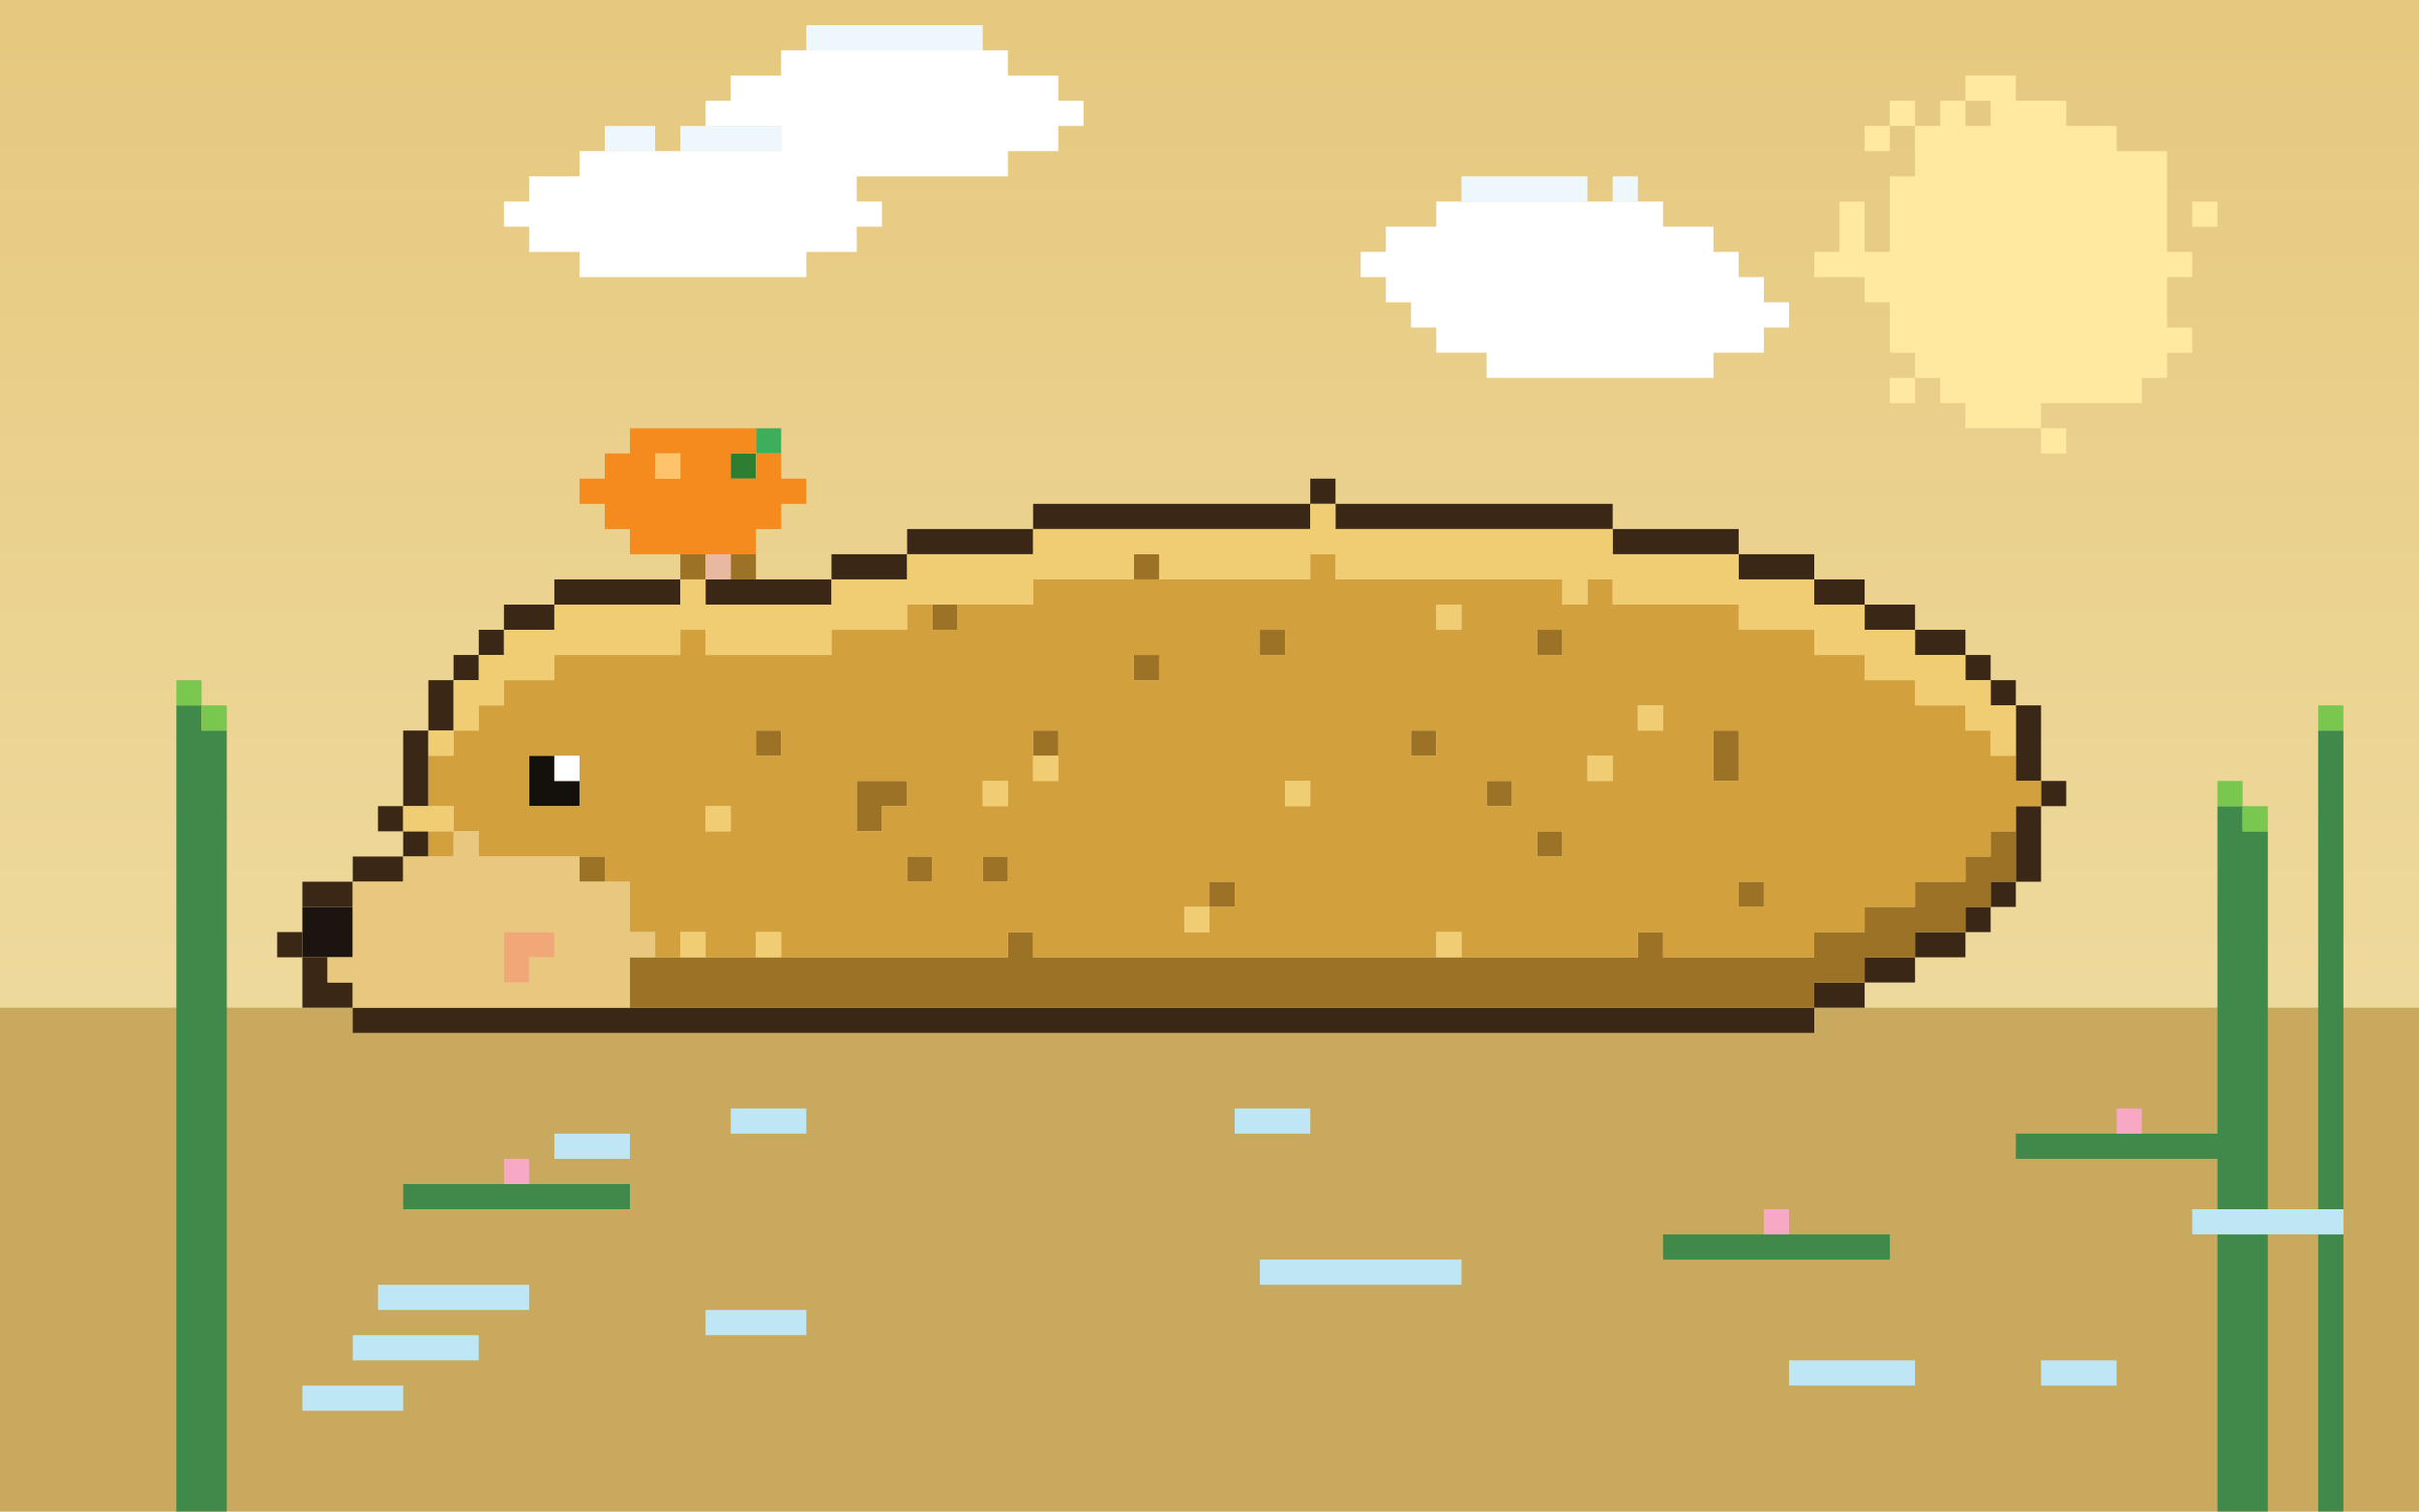
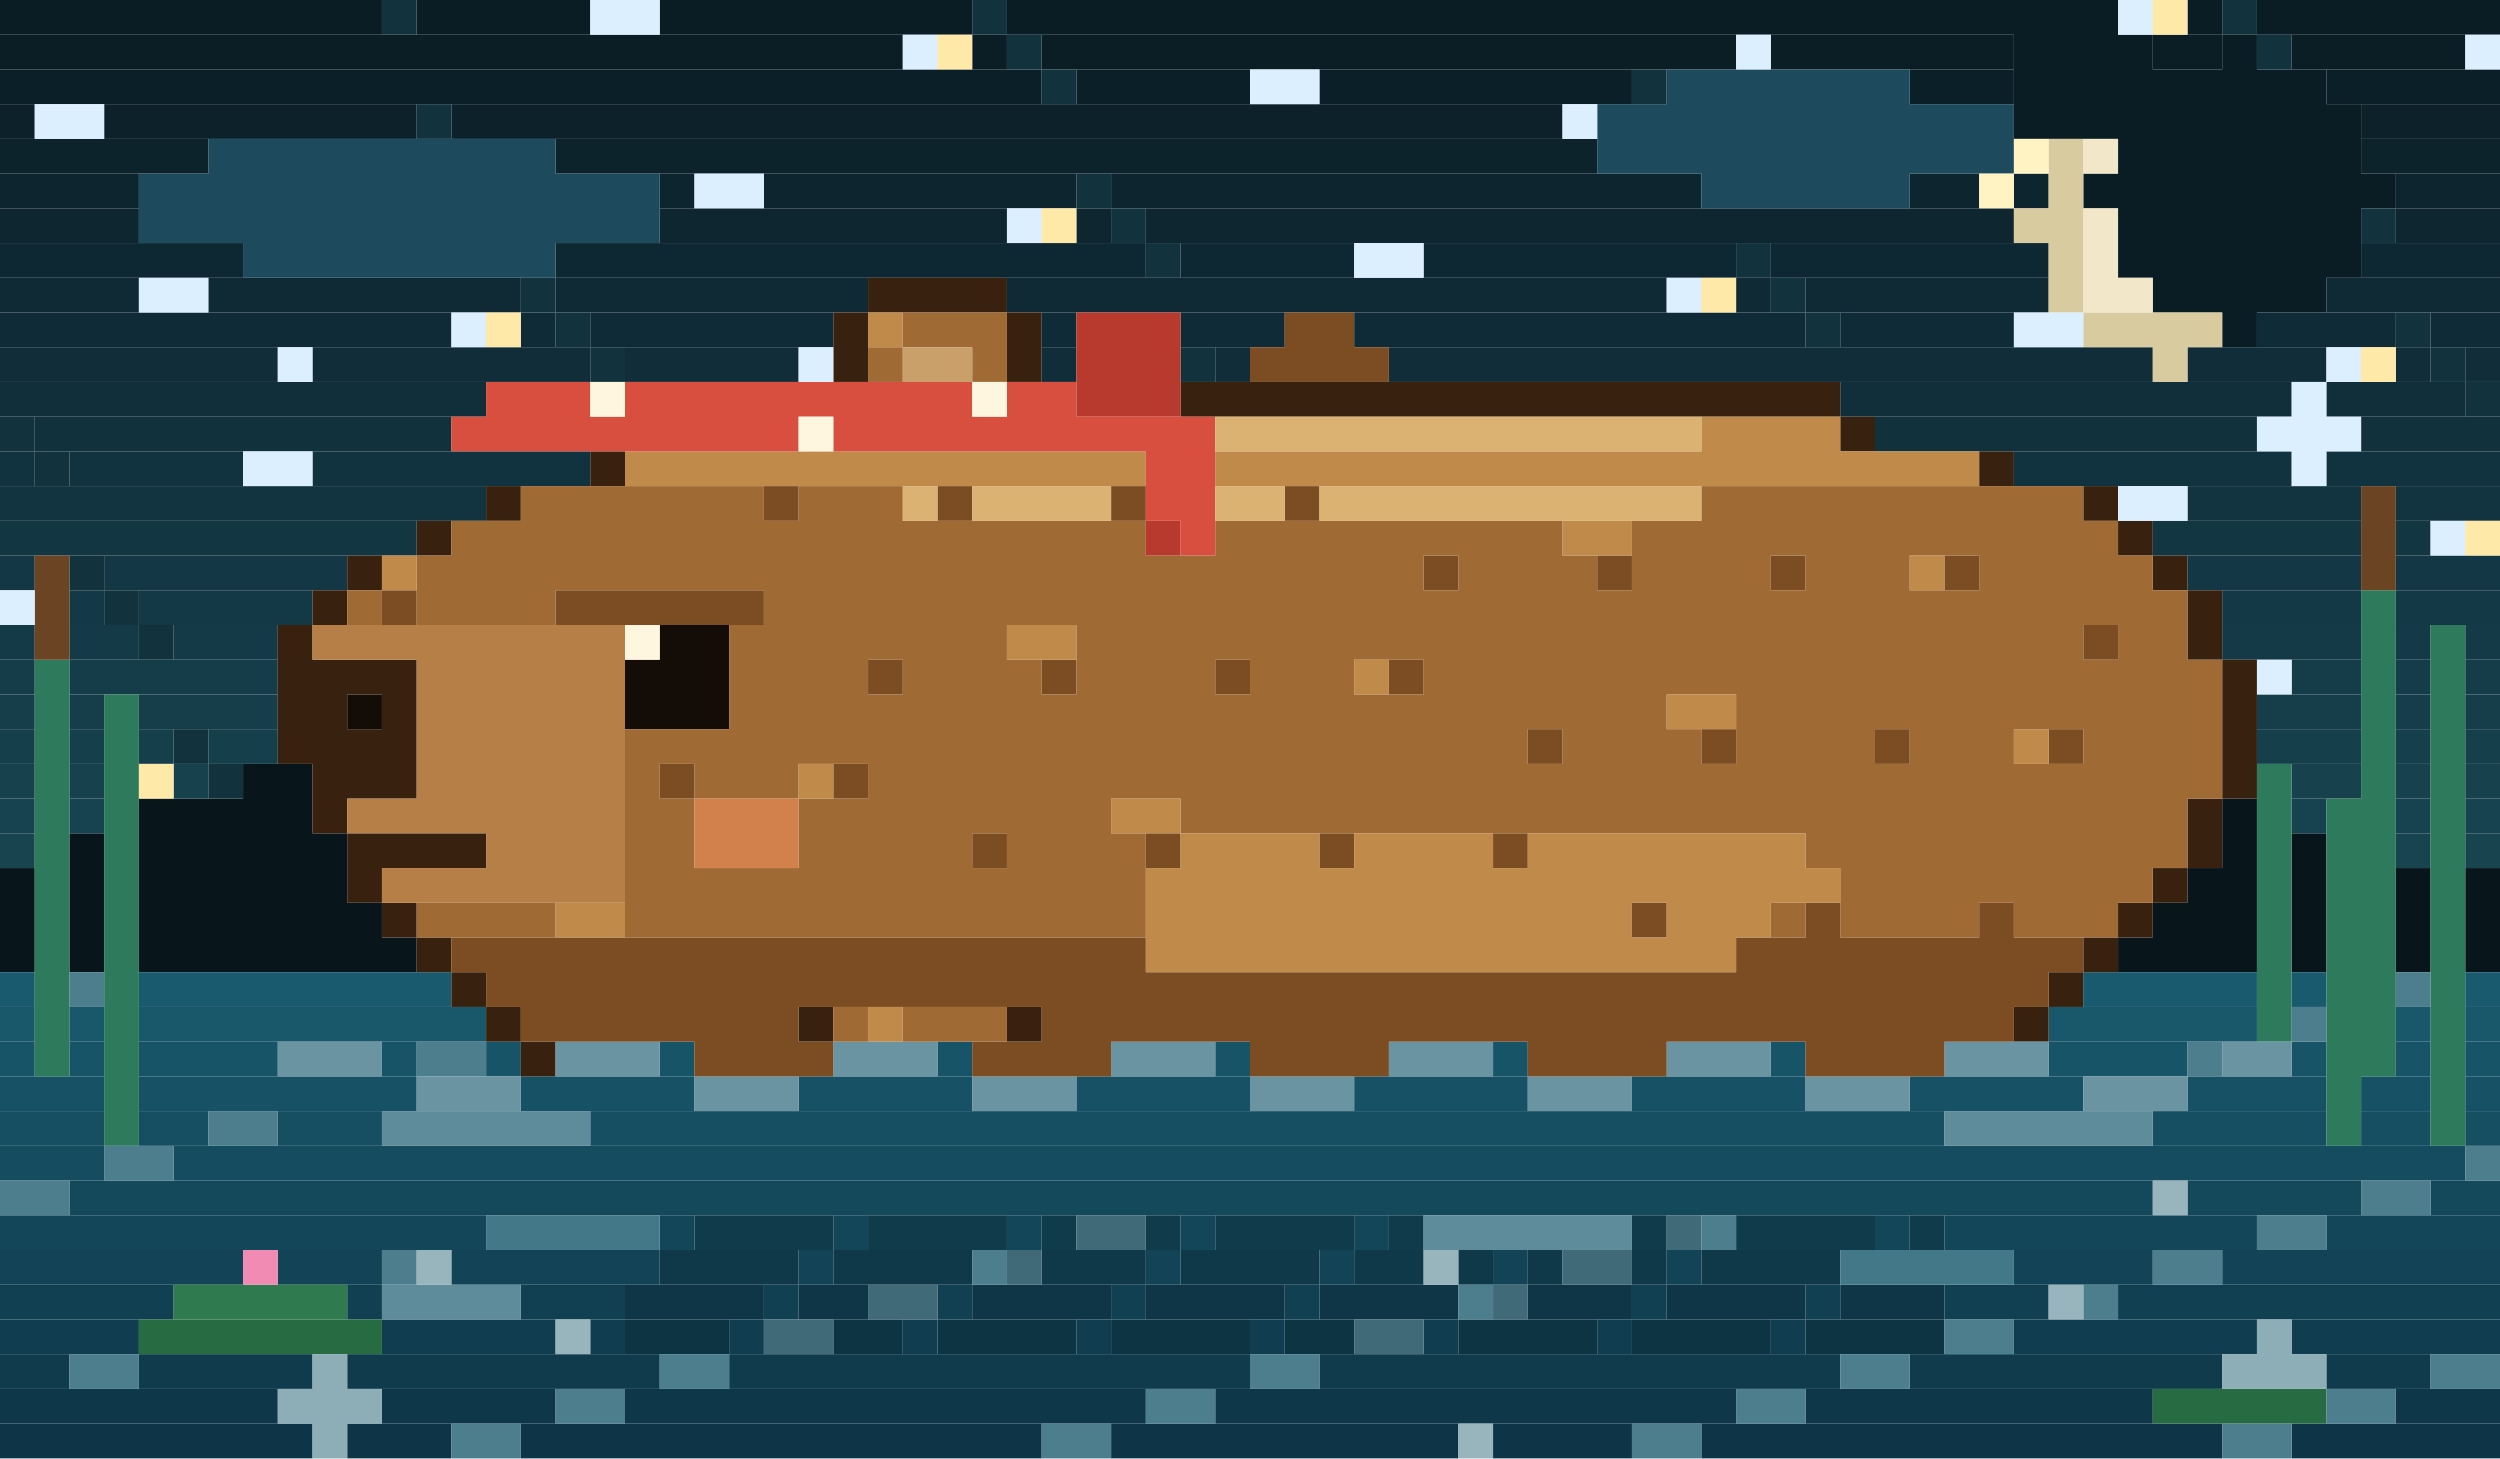
- <svg xmlns="http://www.w3.org/2000/svg" viewBox="0 0 480 300">
-   <defs>
-     <linearGradient id="g" x1="0" y1="0" x2="0" y2="1">
-       <stop offset="0" stop-color="#e6c87e" />
-       <stop offset="1" stop-color="#f2e2ac" />
-     </linearGradient>
-   </defs>
-   <rect width="480" height="300" fill="url(#g)" />
-   <rect y="200" width="480" height="100" fill="#c9a95e" />
-   <path fill="#14100c" d="M105 150h5v5H105zM105 155h10v5H105z" />
-   <path fill="#1c1410" d="M60 180h10v5H60zM60 185h10v5H60z" />
-   <path fill="#2e7d32" d="M145 90h5v5H145z" />
-   <path fill="#3a2716" d="M260 95h5v5H260zM205 100h55v5H205zM265 100h55v5H265zM180 105h25v5H180zM320 105h25v5H320zM165 110h15v5H165zM345 110h15v5H345zM110 115h25v5H110zM140 115h25v5H140zM360 115h10v5H360zM100 120h10v5H100zM370 120h10v5H370zM95 125h5v5H95zM380 125h10v5H380zM90 130h5v5H90zM390 130h5v5H390zM85 135h5v5H85zM395 135h5v5H395zM85 140h5v5H85zM400 140h5v5H400zM80 145h5v5H80zM400 145h5v5H400zM80 150h5v5H80zM400 150h5v5H400zM80 155h5v5H80zM405 155h5v5H405zM75 160h5v5H75zM400 160h5v5H400zM80 165h5v5H80zM400 165h5v5H400zM70 170h10v5H70zM400 170h5v5H400zM60 175h10v5H60zM395 175h5v5H395zM390 180h5v5H390zM55 185h5v5H55zM380 185h10v5H380zM60 190h5v5H60zM370 190h10v5H370zM60 195h10v5H60zM360 195h10v5H360zM70 200h290v5H70z" />
-   <path fill="#3f8a4a" d="M35 140h5v5H35zM35 145h10v5H35zM460 145h5v5H460zM35 150h10v5H35zM460 150h5v5H460zM35 155h10v5H35zM460 155h5v5H460zM35 160h10v5H35zM440 160h5v5H440zM460 160h5v5H460zM35 165h10v5H35zM440 165h10v5H440zM460 165h5v5H460zM35 170h10v5H35zM440 170h10v5H440zM460 170h5v5H460zM35 175h10v5H35zM440 175h10v5H440zM460 175h5v5H460zM35 180h10v5H35zM440 180h10v5H440zM460 180h5v5H460zM35 185h10v5H35zM440 185h10v5H440zM460 185h5v5H460zM35 190h10v5H35zM440 190h10v5H440zM460 190h5v5H460zM35 195h10v5H35zM440 195h10v5H440zM460 195h5v5H460zM35 200h10v5H35zM440 200h10v5H440zM460 200h5v5H460zM35 205h10v5H35zM440 205h10v5H440zM460 205h5v5H460zM35 210h10v5H35zM440 210h10v5H440zM460 210h5v5H460zM35 215h10v5H35zM440 215h10v5H440zM460 215h5v5H460zM35 220h10v5H35zM440 220h10v5H440zM460 220h5v5H460zM35 225h10v5H35zM400 225h50v5H400zM460 225h5v5H460zM35 230h10v5H35zM440 230h10v5H440zM460 230h5v5H460zM35 235h10v5H35zM80 235h45v5H80zM440 235h10v5H440zM460 235h5v5H460zM35 240h10v5H35zM35 245h10v5H35zM330 245h45v5H330zM440 245h10v5H440zM460 245h5v5H460zM35 250h10v5H35zM440 250h10v5H440zM460 250h5v5H460zM35 255h10v5H35zM440 255h10v5H440zM460 255h5v5H460zM35 260h10v5H35zM440 260h10v5H440zM460 260h5v5H460zM35 265h10v5H35zM440 265h10v5H440zM460 265h5v5H460zM35 270h10v5H35zM440 270h10v5H440zM460 270h5v5H460zM35 275h10v5H35zM440 275h10v5H440zM460 275h5v5H460zM35 280h10v5H35zM440 280h10v5H440zM460 280h5v5H460zM35 285h10v5H35zM440 285h10v5H440zM460 285h5v5H460zM35 290h10v5H35zM440 290h10v5H440zM460 290h5v5H460zM35 295h10v5H35zM440 295h10v5H440zM460 295h5v5H460z" />
-   <path fill="#3fae5a" d="M150 85h5v5H150z" />
-   <path fill="#7ac74f" d="M35 135h5v5H35zM40 140h5v5H40zM460 140h5v5H460zM440 155h5v5H440zM445 160h5v5H445z" />
-   <path fill="#9c7226" d="M135 110h5v5H135zM145 110h5v5H145zM225 110h5v5H225zM185 120h5v5H185zM250 125h5v5H250zM305 125h5v5H305zM225 130h5v5H225zM150 145h5v5H150zM205 145h5v5H205zM280 145h5v5H280zM340 145h5v5H340zM340 150h5v5H340zM170 155h10v5H170zM295 155h5v5H295zM170 160h5v5H170zM305 165h5v5H305zM395 165h5v5H395zM115 170h5v5H115zM180 170h5v5H180zM195 170h5v5H195zM390 170h10v5H390zM240 175h5v5H240zM345 175h5v5H345zM380 175h15v5H380zM370 180h20v5H370zM200 185h5v5H200zM325 185h5v5H325zM360 185h20v5H360zM125 190h245v5H125zM125 195h235v5H125z" />
-   <path fill="#bfe6f5" d="M145 220h15v5H145zM245 220h15v5H245zM110 225h15v5H110zM435 240h30v5H435zM250 250h40v5H250zM75 255h30v5H75zM140 260h20v5H140zM70 265h25v5H70zM355 270h25v5H355zM405 270h15v5H405zM60 275h20v5H60z" />
-   <path fill="#d2a13e" d="M260 110h5v5H260zM205 115h105v5H205zM315 115h5v5H315zM180 120h5v5H180zM190 120h95v5H190zM290 120h55v5H290zM135 125h5v5H135zM165 125h85v5H165zM255 125h50v5H255zM310 125h50v5H310zM110 130h115v5H110zM230 130h140v5H230zM100 135h280v5H100zM95 140h230v5H95zM330 140h60v5H330zM90 145h60v5H90zM155 145h50v5H155zM210 145h70v5H210zM285 145h55v5H285zM345 145h50v5H345zM85 150h20v5H85zM115 150h90v5H115zM210 150h105v5H210zM320 150h20v5H320zM345 150h55v5H345zM85 155h20v5H85zM115 155h55v5H115zM180 155h15v5H180zM200 155h55v5H200zM260 155h35v5H260zM300 155h105v5H300zM90 160h50v5H90zM145 160h25v5H145zM175 160h225v5H175zM85 165h5v5H85zM95 165h210v5H95zM310 165h85v5H310zM120 170h60v5H120zM185 170h10v5H185zM200 170h190v5H200zM125 175h115v5H125zM245 175h100v5H245zM350 175h30v5H350zM125 180h110v5H125zM240 180h130v5H240zM130 185h5v5H130zM140 185h10v5H140zM155 185h45v5H155zM205 185h80v5H205zM290 185h35v5H290zM330 185h30v5H330z" />
-   <path fill="#e8b8a0" d="M140 110h5v5H140z" />
-   <path fill="#e8c87e" d="M90 165h5v5H90zM80 170h35v5H80zM70 175h55v5H70zM70 180h55v5H70zM70 185h30v5H70zM110 185h20v5H110zM65 190h35v5H65zM105 190h20v5H105zM70 195h55v5H70z" />
-   <path fill="#eef8fc" d="M160 5h35v5H160zM120 25h10v5H120zM135 25h20v5H135zM290 35h25v5H290zM320 35h5v5H320z" />
-   <path fill="#f0a878" d="M100 185h10v5H100zM100 190h5v5H100z" />
-   <path fill="#f0cd72" d="M260 100h5v5H260zM205 105h115v5H205zM180 110h45v5H180zM230 110h30v5H230zM265 110h80v5H265zM135 115h5v5H135zM165 115h40v5H165zM310 115h5v5H310zM320 115h40v5H320zM110 120h70v5H110zM285 120h5v5H285zM345 120h25v5H345zM100 125h35v5H100zM140 125h25v5H140zM360 125h20v5H360zM95 130h15v5H95zM370 130h20v5H370zM90 135h10v5H90zM380 135h15v5H380zM90 140h5v5H90zM325 140h5v5H325zM390 140h10v5H390zM85 145h5v5H85zM395 145h5v5H395zM205 150h5v5H205zM315 150h5v5H315zM195 155h5v5H195zM255 155h5v5H255zM80 160h10v5H80zM140 160h5v5H140zM235 180h5v5H235zM135 185h5v5H135zM150 185h5v5H150zM285 185h5v5H285z" />
-   <path fill="#f58a1e" d="M125 85h25v5H125zM120 90h10v5H120zM135 90h10v5H135zM150 90h5v5H150zM115 95h45v5H115zM120 100h35v5H120zM125 105h25v5H125z" />
-   <path fill="#f7a8c4" d="M420 220h5v5H420zM100 230h5v5H100zM350 240h5v5H350z" />
-   <path fill="#ffc46b" d="M130 90h5v5H130z" />
-   <path fill="#ffe9a0" d="M390 15h10v5H390zM375 20h5v5H375zM385 20h5v5H385zM395 20h15v5H395zM370 25h5v5H370zM380 25h40v5H380zM380 30h50v5H380zM375 35h55v5H375zM365 40h5v5H365zM375 40h55v5H375zM435 40h5v5H435zM365 45h5v5H365zM375 45h55v5H375zM360 50h75v5H360zM370 55h60v5H370zM375 60h55v5H375zM375 65h60v5H375zM380 70h50v5H380zM375 75h5v5H375zM385 75h40v5H385zM390 80h15v5H390zM405 85h5v5H405z" />
-   <path fill="#ffffff" d="M155 10h45v5H155zM145 15h65v5H145zM140 20h75v5H140zM155 25h55v5H155zM115 30h85v5H115zM105 35h65v5H105zM100 40h75v5H100zM285 40h45v5H285zM105 45h65v5H105zM275 45h65v5H275zM115 50h45v5H115zM270 50h75v5H270zM275 55h75v5H275zM280 60h75v5H280zM285 65h65v5H285zM295 70h45v5H295zM110 150h5v5H110z" />
+ <svg xmlns="http://www.w3.org/2000/svg" viewBox="0 0 432 252">
+   <path fill="#08161b" d="M42 132h12v6H42zM24 138h30v6H24zM384 138h6v6H384zM12 144h6v6H12zM24 144h36v6H24zM384 144h6v6H384zM396 144h6v6H396zM0 150h6v6H0zM12 150h6v6H12zM24 150h36v6H24zM378 150h12v6H378zM396 150h6v6H396zM414 150h6v6H414zM426 150h6v6H426zM0 156h6v6H0zM12 156h6v6H12zM24 156h42v6H24zM372 156h18v6H372zM396 156h6v6H396zM414 156h6v6H414zM426 156h6v6H426zM0 162h6v6H0zM12 162h6v6H12zM24 162h48v6H24zM366 162h24v6H366zM396 162h6v6H396zM414 162h6v6H414zM426 162h6v6H426z" />
+   <path fill="#0a1c24" d="M0 0h66v6H0zM72 0h30v6H72zM114 0h54v6H114zM174 0h192v6H174zM378 0h6v6H378zM390 0h42v6H390zM348 6h24v6H348zM384 6h6v6H384zM348 12h54v6H348zM348 18h60v6H348zM366 24h42v6H366zM360 30h54v6H360zM366 36h42v6H366zM366 42h42v6H366zM372 48h30v6H372zM384 54h6v6H384z" />
+   <path fill="#0b1e26" d="M0 6h156v6H0zM168 6h6v6H168zM180 6h120v6H180zM306 6h42v6H306zM372 6h12v6H372zM396 6h30v6H396z" />
+   <path fill="#0b1f28" d="M0 12h180v6H0zM186 12h30v6H186zM228 12h54v6H228zM330 12h18v6H330zM402 12h30v6H402z" />
+   <path fill="#0c212a" d="M0 18h6v6H0zM18 18h54v6H18zM78 18h192v6H78zM408 18h24v6H408z" />
+   <path fill="#0c232c" d="M0 24h36v6H0zM96 24h180v6H96zM408 24h24v6H408z" />
+   <path fill="#0d252e" d="M0 30h24v6H0zM114 30h6v6H114zM132 30h54v6H132zM192 30h102v6H192zM330 30h12v6H330zM348 30h6v6H348zM414 30h18v6H414z" />
+   <path fill="#0d2630" d="M0 36h24v6H0zM114 36h60v6H114zM186 36h6v6H186zM198 36h150v6H198zM414 36h18v6H414z" />
+   <path fill="#0d3443" d="M108 228h18v6H108zM144 228h12v6H144zM162 228h24v6H162zM192 228h24v6H192zM222 228h12v6H222zM252 228h24v6H252zM282 228h24v6H282zM312 228h24v6H312z" />
+   <path fill="#0d3547" d="M0 246h54v6H0zM60 246h18v6H60zM90 246h90v6H90zM192 246h60v6H192zM258 246h24v6H258zM294 246h90v6H294zM396 246h36v6H396z" />
+   <path fill="#0e2833" d="M0 42h42v6H0zM96 42h102v6H96zM204 42h30v6H204zM246 42h54v6H246zM306 42h48v6H306zM408 42h24v6H408z" />
+   <path fill="#0e3646" d="M108 222h24v6H108zM138 222h12v6H138zM168 222h24v6H168zM198 222h24v6H198zM228 222h24v6H228zM264 222h18v6H264zM288 222h24v6H288zM318 222h18v6H318z" />
+   <path fill="#0e384a" d="M0 240h48v6H0zM66 240h30v6H66zM108 240h90v6H108zM210 240h90v6H210zM312 240h60v6H312zM414 240h18v6H414z" />
+   <path fill="#0f2a35" d="M0 48h24v6H0zM36 48h54v6H36zM96 48h54v6H96zM174 48h114v6H174zM300 48h6v6H300zM312 48h42v6H312zM402 48h30v6H402z" />
+   <path fill="#0f2b37" d="M0 54h78v6H0zM90 54h6v6H90zM102 54h42v6H102zM180 54h6v6H180zM204 54h18v6H204zM234 54h78v6H234zM318 54h30v6H318zM390 54h24v6H390zM420 54h12v6H420z" />
+   <path fill="#0f3848" d="M114 216h24v6H114zM144 216h24v6H144zM180 216h18v6H180zM204 216h24v6H204zM234 216h12v6H234zM252 216h6v6H252zM264 216h6v6H264zM282 216h6v6H282zM294 216h24v6H294z" />
+   <path fill="#0f3b4d" d="M0 234h12v6H0zM24 234h30v6H24zM60 234h54v6H60zM126 234h90v6H126zM228 234h90v6H228zM330 234h54v6H330zM402 234h18v6H402z" />
+   <path fill="#102d39" d="M0 60h48v6H0zM54 60h48v6H54zM108 60h30v6H108zM180 60h6v6H180zM210 60h6v6H210zM240 60h132v6H240zM378 60h24v6H378zM414 60h6v6H414zM426 60h6v6H426z" />
+   <path fill="#102f3b" d="M0 66h84v6H0zM318 66h78v6H318zM402 66h24v6H402z" />
+   <path fill="#103b4b" d="M120 210h24v6H120zM150 210h24v6H150zM180 210h6v6H180zM198 210h6v6H198zM210 210h24v6H210zM240 210h6v6H240zM282 210h6v6H282zM300 210h24v6H300zM330 210h6v6H330z" />
+   <path fill="#103e50" d="M0 228h24v6H0zM66 228h30v6H66zM102 228h6v6H102zM126 228h6v6H126zM156 228h6v6H156zM186 228h6v6H186zM216 228h6v6H216zM246 228h6v6H246zM276 228h6v6H276zM306 228h6v6H306zM348 228h42v6H348zM396 228h36v6H396z" />
+   <path fill="#11313d" d="M6 72h72v6H6zM324 72h66v6H324zM408 72h24v6H408z" />
+   <path fill="#11323f" d="M0 78h6v6H0zM12 78h30v6H12zM54 78h48v6H54zM348 78h48v6H348zM402 78h30v6H402z" />
+   <path fill="#114053" d="M0 222h30v6H0zM60 222h6v6H60zM90 222h18v6H90zM132 222h6v6H132zM162 222h6v6H162zM192 222h6v6H192zM222 222h6v6H222zM282 222h6v6H282zM312 222h6v6H312zM336 222h18v6H336zM366 222h66v6H366z" />
+   <path fill="#12333d" d="M66 0h6v6H66zM168 0h6v6H168zM384 0h6v6H384zM174 6h6v6H174zM390 6h6v6H390zM180 12h6v6H180zM282 12h6v6H282zM72 18h6v6H72zM186 30h6v6H186zM192 36h6v6H192zM408 36h6v6H408zM198 42h6v6H198zM300 42h6v6H300zM90 48h6v6H90zM306 48h6v6H306zM96 54h6v6H96zM312 54h6v6H312zM414 54h6v6H414zM102 60h6v6H102zM204 60h6v6H204zM420 60h6v6H420zM426 66h6v6H426zM0 72h6v6H0zM6 78h6v6H6zM12 96h6v6H12zM18 102h6v6H18zM24 108h6v6H24zM30 126h6v6H30zM36 132h6v6H36z" />
+   <path fill="#123441" d="M0 84h84v6H0zM378 84h30v6H378zM414 84h18v6H414z" />
+   <path fill="#124356" d="M0 216h42v6H0zM48 216h18v6H48zM78 216h36v6H78zM138 216h6v6H138zM198 216h6v6H198zM228 216h6v6H228zM258 216h6v6H258zM288 216h6v6H288zM348 216h24v6H348zM384 216h48v6H384z" />
+   <path fill="#133643" d="M0 90h72v6H0zM372 90h36v6H372zM414 90h6v6H414z" />
+   <path fill="#133744" d="M0 96h6v6H0zM18 96h42v6H18zM378 96h30v6H378zM414 96h18v6H414z" />
+   <path fill="#134659" d="M0 210h84v6H0zM114 210h6v6H114zM144 210h6v6H144zM174 210h6v6H174zM204 210h6v6H204zM234 210h6v6H234zM324 210h6v6H324zM336 210h54v6H336zM402 210h30v6H402z" />
+   <path fill="#140c06" d="M114 108h12v6H114zM108 114h18v6H108zM60 120h6v6H60zM108 120h18v6H108z" />
+   <path fill="#143946" d="M12 102h6v6H12zM24 102h30v6H24zM384 102h24v6H384zM414 102h18v6H414z" />
+   <path fill="#143a47" d="M0 108h6v6H0zM12 108h12v6H12zM30 108h18v6H30zM384 108h24v6H384zM414 108h6v6H414zM426 108h6v6H426z" />
+   <path fill="#14495c" d="M12 204h360v6H12zM378 204h30v6H378zM420 204h12v6H420z" />
+   <path fill="#153c49" d="M0 114h6v6H0zM12 114h36v6H12zM396 114h12v6H396zM414 114h6v6H414zM426 114h6v6H426z" />
+   <path fill="#153d4a" d="M0 120h6v6H0zM12 120h6v6H12zM24 120h24v6H24zM390 120h18v6H390zM414 120h6v6H414zM426 120h6v6H426z" />
+   <path fill="#154c5f" d="M0 198h18v6H0zM30 198h396v6H30z" />
+   <path fill="#163f4c" d="M0 126h6v6H0zM12 126h6v6H12zM24 126h6v6H24zM36 126h12v6H36zM390 126h18v6H390zM414 126h6v6H414zM426 126h6v6H426z" />
+   <path fill="#164f62" d="M0 192h18v6H0zM24 192h12v6H24zM48 192h18v6H48zM102 192h234v6H102zM372 192h30v6H372zM408 192h12v6H408zM426 192h6v6H426z" />
+   <path fill="#17414d" d="M0 132h6v6H0zM12 132h6v6H12zM30 132h6v6H30zM396 132h12v6H396zM414 132h6v6H414zM426 132h6v6H426z" />
+   <path fill="#17424f" d="M0 138h6v6H0zM12 138h6v6H12zM396 138h6v6H396zM414 138h6v6H414zM426 138h6v6H426z" />
+   <path fill="#175165" d="M0 186h18v6H0zM24 186h48v6H24zM90 186h30v6H90zM138 186h30v6H138zM186 186h30v6H186zM234 186h30v6H234zM282 186h30v6H282zM330 186h30v6H330zM378 186h24v6H378zM408 186h12v6H408zM426 186h6v6H426z" />
+   <path fill="#184450" d="M0 144h6v6H0zM414 144h6v6H414zM426 144h6v6H426z" />
+   <path fill="#185468" d="M0 180h6v6H0zM12 180h6v6H12zM24 180h24v6H24zM66 180h6v6H66zM84 180h6v6H84zM114 180h6v6H114zM162 180h6v6H162zM210 180h6v6H210zM258 180h6v6H258zM306 180h6v6H306zM354 180h24v6H354zM396 180h6v6H396zM414 180h6v6H414zM426 180h6v6H426z" />
+   <path fill="#19576b" d="M0 174h6v6H0zM12 174h6v6H12zM24 174h60v6H24zM354 174h36v6H354zM414 174h6v6H414zM426 174h6v6H426z" />
+   <path fill="#1a5a6e" d="M0 168h6v6H0zM24 168h54v6H24zM360 168h30v6H360zM396 168h6v6H396zM426 168h6v6H426z" />
+   <path fill="#1d4a5c" d="M288 12h42v6H288zM276 18h72v6H276zM36 24h60v6H36zM276 24h72v6H276zM24 30h90v6H24zM294 30h36v6H294zM24 36h90v6H24zM42 42h54v6H42z" />
+   <path fill="#276b43" d="M24 228h42v6H24zM372 240h30v6H372z" />
+   <path fill="#2e7a5c" d="M408 102h6v6H408zM408 108h6v6H408zM420 108h6v6H420zM6 114h6v6H6zM408 114h6v6H408zM420 114h6v6H420zM6 120h6v6H6zM18 120h6v6H18zM408 120h6v6H408zM420 120h6v6H420zM6 126h6v6H6zM18 126h6v6H18zM408 126h6v6H408zM420 126h6v6H420zM6 132h6v6H6zM18 132h6v6H18zM390 132h6v6H390zM408 132h6v6H408zM420 132h6v6H420zM6 138h6v6H6zM18 138h6v6H18zM390 138h6v6H390zM402 138h12v6H402zM420 138h6v6H420zM6 144h6v6H6zM18 144h6v6H18zM390 144h6v6H390zM402 144h12v6H402zM420 144h6v6H420zM6 150h6v6H6zM18 150h6v6H18zM390 150h6v6H390zM402 150h12v6H402zM420 150h6v6H420zM6 156h6v6H6zM18 156h6v6H18zM390 156h6v6H390zM402 156h12v6H402zM420 156h6v6H420zM6 162h6v6H6zM18 162h6v6H18zM390 162h6v6H390zM402 162h12v6H402zM420 162h6v6H420zM6 168h6v6H6zM18 168h6v6H18zM390 168h6v6H390zM402 168h12v6H402zM420 168h6v6H420zM6 174h6v6H6zM18 174h6v6H18zM390 174h6v6H390zM402 174h12v6H402zM420 174h6v6H420zM6 180h6v6H6zM18 180h6v6H18zM402 180h12v6H402zM420 180h6v6H420zM18 186h6v6H18zM402 186h6v6H402zM420 186h6v6H420zM18 192h6v6H18zM402 192h6v6H402zM420 192h6v6H420z" />
+   <path fill="#2f7a4f" d="M30 222h30v6H30z" />
+   <path fill="#38220f" d="M150 48h24v6H150zM144 54h6v6H144zM174 54h6v6H174zM144 60h6v6H144zM174 60h6v6H174zM204 66h114v6H204zM318 72h6v6H318zM102 78h6v6H102zM342 78h6v6H342zM84 84h6v6H84zM360 84h6v6H360zM72 90h6v6H72zM366 90h6v6H366zM60 96h6v6H60zM372 96h6v6H372zM54 102h6v6H54zM378 102h6v6H378zM48 108h6v6H48zM378 108h6v6H378zM48 114h24v6H48zM384 114h6v6H384zM48 120h12v6H48zM66 120h6v6H66zM384 120h6v6H384zM48 126h24v6H48zM384 126h6v6H384zM54 132h18v6H54zM384 132h6v6H384zM54 138h6v6H54zM378 138h6v6H378zM60 144h24v6H60zM378 144h6v6H378zM60 150h6v6H60zM372 150h6v6H372zM66 156h6v6H66zM366 156h6v6H366zM72 162h6v6H72zM360 162h6v6H360zM78 168h6v6H78zM354 168h6v6H354zM84 174h6v6H84zM138 174h6v6H138zM174 174h6v6H174zM348 174h6v6H348zM90 180h6v6H90z" />
+   <path fill="#406a77" d="M186 210h12v6H186zM288 210h6v6H288zM174 216h6v6H174zM270 216h12v6H270zM150 222h12v6H150zM258 222h6v6H258zM132 228h12v6H132zM234 228h12v6H234z" />
+   <path fill="#437888" d="M84 210h30v6H84zM318 216h30v6H318z" />
+   <path fill="#4c7e8e" d="M12 168h6v6H12zM414 168h6v6H414zM396 174h6v6H396zM72 180h12v6H72zM378 180h6v6H378zM36 192h12v6H36zM18 198h12v6H18zM426 198h6v6H426zM0 204h12v6H0zM408 204h12v6H408zM294 210h6v6H294zM390 210h12v6H390zM66 216h6v6H66zM168 216h6v6H168zM372 216h12v6H372zM252 222h6v6H252zM360 222h6v6H360zM336 228h12v6H336zM12 234h12v6H12zM114 234h12v6H114zM216 234h12v6H216zM318 234h12v6H318zM420 234h12v6H420zM96 240h12v6H96zM198 240h12v6H198zM300 240h12v6H300zM402 240h12v6H402zM78 246h12v6H78zM180 246h12v6H180zM282 246h12v6H282zM384 246h12v6H384z" />
+   <path fill="#5f8c9a" d="M66 192h36v6H66zM336 192h36v6H336zM246 210h36v6H246zM66 222h24v6H66z" />
+   <path fill="#6a94a1" d="M48 180h18v6H48zM96 180h18v6H96zM144 180h18v6H144zM192 180h18v6H192zM240 180h18v6H240zM288 180h18v6H288zM336 180h18v6H336zM384 180h12v6H384zM72 186h18v6H72zM120 186h18v6H120zM168 186h18v6H168zM216 186h18v6H216zM264 186h18v6H264zM312 186h18v6H312zM360 186h18v6H360z" />
+   <path fill="#6b4423" d="M408 84h6v6H408zM408 90h6v6H408zM6 96h6v6H6zM408 96h6v6H408zM6 102h6v6H6zM6 108h6v6H6z" />
+   <path fill="#7c4c22" d="M222 54h12v6H222zM216 60h24v6H216zM132 84h6v6H132zM162 84h6v6H162zM192 84h6v6H192zM222 84h6v6H222zM246 96h6v6H246zM276 96h6v6H276zM306 96h6v6H306zM336 96h6v6H336zM66 102h6v6H66zM96 102h36v6H96zM360 108h6v6H360zM150 114h6v6H150zM180 114h6v6H180zM210 114h6v6H210zM240 114h6v6H240zM264 126h6v6H264zM294 126h6v6H294zM324 126h6v6H324zM354 126h6v6H354zM114 132h6v6H114zM144 132h6v6H144zM168 144h6v6H168zM198 144h6v6H198zM228 144h6v6H228zM258 144h6v6H258zM282 156h6v6H282zM312 156h6v6H312zM342 156h6v6H342zM78 162h120v6H78zM300 162h60v6H300zM84 168h270v6H84zM90 174h48v6H90zM180 174h168v6H180zM120 180h24v6H120zM168 180h24v6H168zM216 180h24v6H216zM264 180h24v6H264zM312 180h24v6H312z" />
+   <path fill="#8dadb7" d="M390 228h6v6H390zM54 234h6v6H54zM384 234h18v6H384zM48 240h18v6H48zM54 246h6v6H54z" />
+   <path fill="#98b5be" d="M372 204h6v6H372zM72 216h6v6H72zM246 216h6v6H246zM354 222h6v6H354zM96 228h6v6H96zM252 246h6v6H252z" />
+   <path fill="#a06a35" d="M156 54h18v6H156zM150 60h6v6H150zM168 60h6v6H168zM90 84h42v6H90zM138 84h18v6H138zM294 84h66v6H294zM78 90h120v6H78zM210 90h60v6H210zM282 90h84v6H282zM72 96h174v6H72zM252 96h24v6H252zM282 96h24v6H282zM312 96h18v6H312zM342 96h30v6H342zM60 102h6v6H60zM72 102h24v6H72zM132 102h246v6H132zM126 108h48v6H126zM186 108h174v6H186zM366 108h12v6H366zM126 114h24v6H126zM156 114h24v6H156zM186 114h24v6H186zM216 114h18v6H216zM246 114h138v6H246zM126 120h162v6H126zM300 120h84v6H300zM108 126h156v6H108zM270 126h24v6H270zM300 126h24v6H300zM330 126h18v6H330zM360 126h24v6H360zM108 132h6v6H108zM120 132h18v6H120zM150 132h234v6H150zM108 138h12v6H108zM138 138h54v6H138zM204 138h174v6H204zM108 144h12v6H108zM138 144h30v6H138zM174 144h24v6H174zM312 144h66v6H312zM108 150h90v6H108zM318 150h54v6H318zM72 156h24v6H72zM108 156h90v6H108zM306 156h6v6H306zM318 156h24v6H318zM348 156h18v6H348zM144 174h6v6H144zM156 174h18v6H156z" />
+   <path fill="#b57f47" d="M54 108h54v6H54zM72 114h36v6H72zM72 120h36v6H72zM72 126h36v6H72zM72 132h36v6H72zM60 138h48v6H60zM84 144h24v6H84zM66 150h42v6H66z" />
+   <path fill="#b83a2e" d="M186 54h18v6H186zM186 60h18v6H186zM186 66h18v6H186zM198 90h6v6H198z" />
+   <path fill="#c08b4a" d="M150 54h6v6H150zM294 72h24v6H294zM108 78h90v6H108zM210 78h132v6H210zM270 90h12v6H270zM66 96h6v6H66zM330 96h6v6H330zM174 108h12v6H174zM234 114h6v6H234zM288 120h12v6H288zM348 126h6v6H348zM138 132h6v6H138zM192 138h12v6H192zM204 144h24v6H204zM234 144h24v6H234zM264 144h48v6H264zM198 150h120v6H198zM96 156h12v6H96zM198 156h84v6H198zM288 156h18v6H288zM198 162h102v6H198zM150 174h6v6H150z" />
+   <path fill="#caa06a" d="M156 60h12v6H156z" />
+   <path fill="#d2814d" d="M120 138h18v6H120zM120 144h18v6H120z" />
+   <path fill="#d84f3f" d="M84 66h18v6H84zM108 66h60v6H108zM174 66h12v6H174zM78 72h60v6H78zM144 72h66v6H144zM198 78h12v6H198zM198 84h12v6H198zM204 90h6v6H204z" />
+   <path fill="#d9cba0" d="M354 24h6v6H354zM354 30h6v6H354zM348 36h12v6H348zM354 42h6v6H354zM354 48h6v6H354zM360 54h24v6H360zM372 60h6v6H372z" />
+   <path fill="#dcb273" d="M210 72h84v6H210zM156 84h6v6H156zM168 84h24v6H168zM210 84h12v6H210zM228 84h66v6H228z" />
+   <path fill="#dcefff" d="M102 0h12v6H102zM366 0h6v6H366zM156 6h6v6H156zM300 6h6v6H300zM426 6h6v6H426zM216 12h12v6H216zM6 18h12v6H6zM270 18h6v6H270zM120 30h12v6H120zM174 36h6v6H174zM234 42h12v6H234zM24 48h12v6H24zM288 48h6v6H288zM78 54h6v6H78zM348 54h12v6H348zM48 60h6v6H48zM138 60h6v6H138zM402 60h6v6H402zM396 66h6v6H396zM390 72h18v6H390zM42 78h12v6H42zM396 78h6v6H396zM366 84h12v6H366zM420 90h6v6H420zM0 102h6v6H0zM390 114h6v6H390z" />
+   <path fill="#f28bb4" d="M42 216h6v6H42z" />
+   <path fill="#f2e8c9" d="M360 24h6v6H360zM360 36h6v6H360zM360 42h6v6H360zM360 48h12v6H360z" />
+   <path fill="#ffe9a8" d="M372 0h6v6H372zM162 6h6v6H162zM180 36h6v6H180zM294 48h6v6H294zM84 54h6v6H84zM408 60h6v6H408zM426 90h6v6H426zM24 132h6v6H24z" />
+   <path fill="#fff3c4" d="M348 24h6v6H348zM342 30h6v6H342z" />
+   <path fill="#fff6e0" d="M102 66h6v6H102zM168 66h6v6H168zM138 72h6v6H138zM108 108h6v6H108z" />
</svg>
